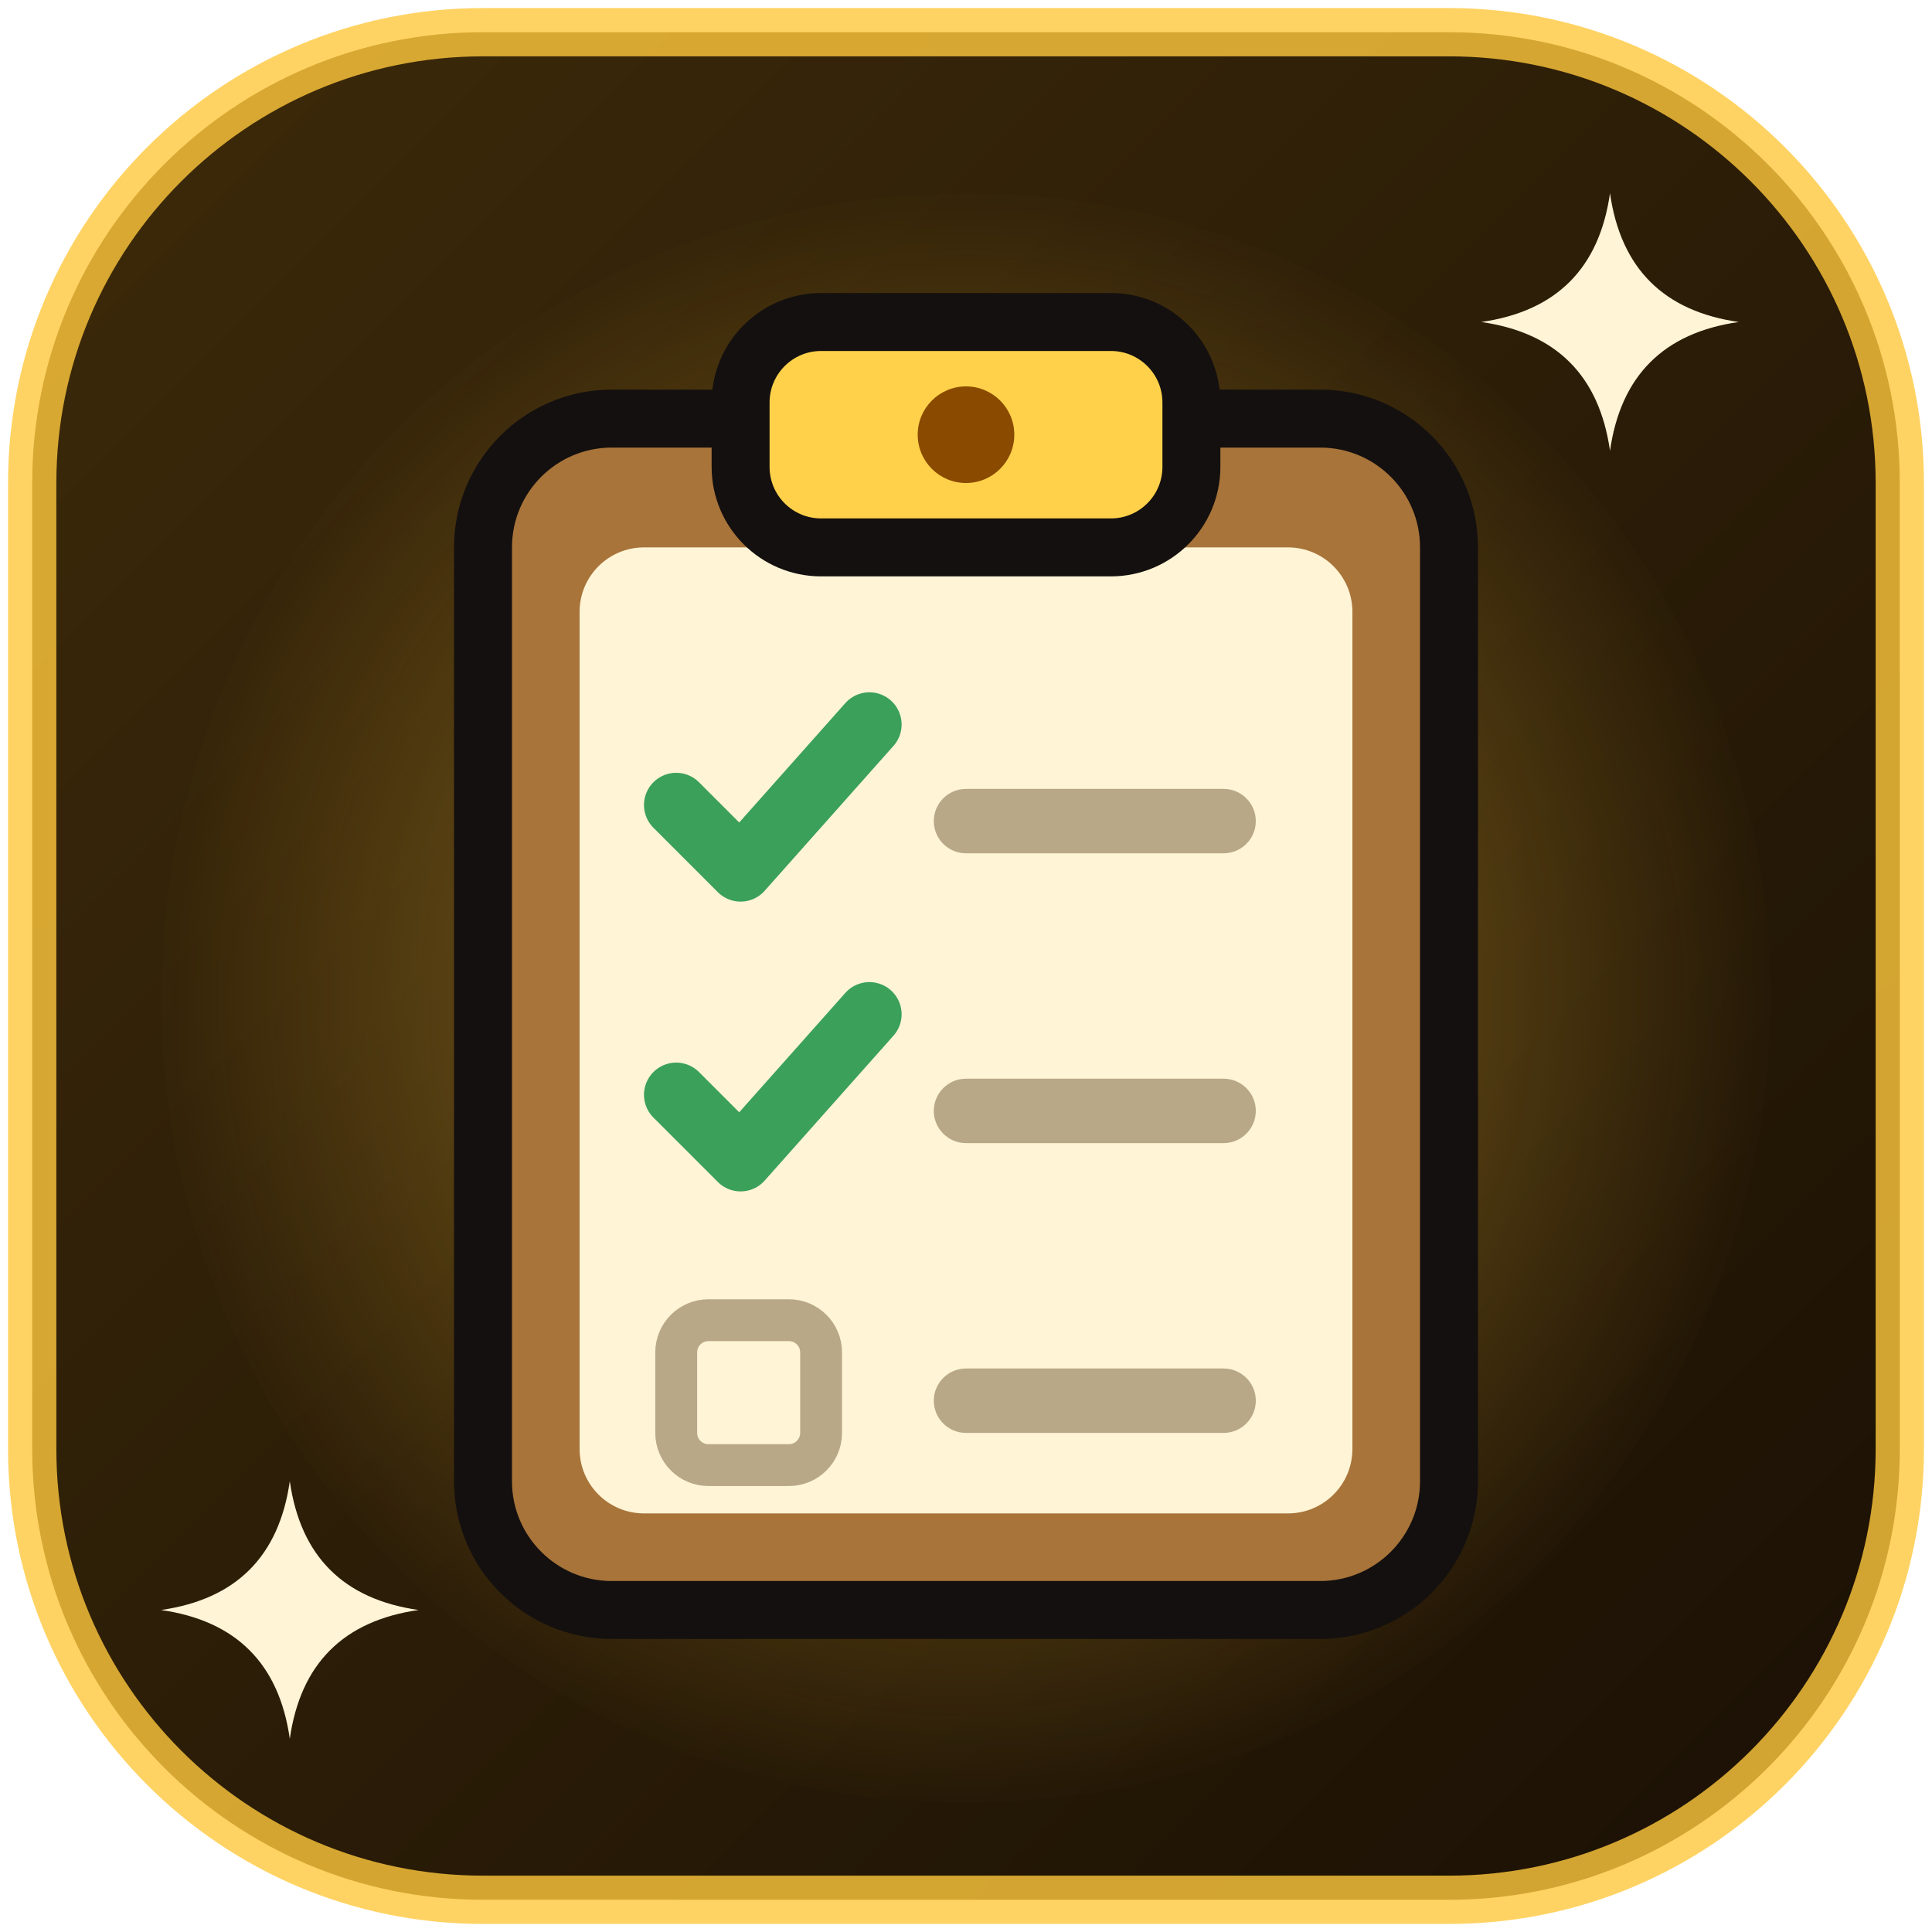
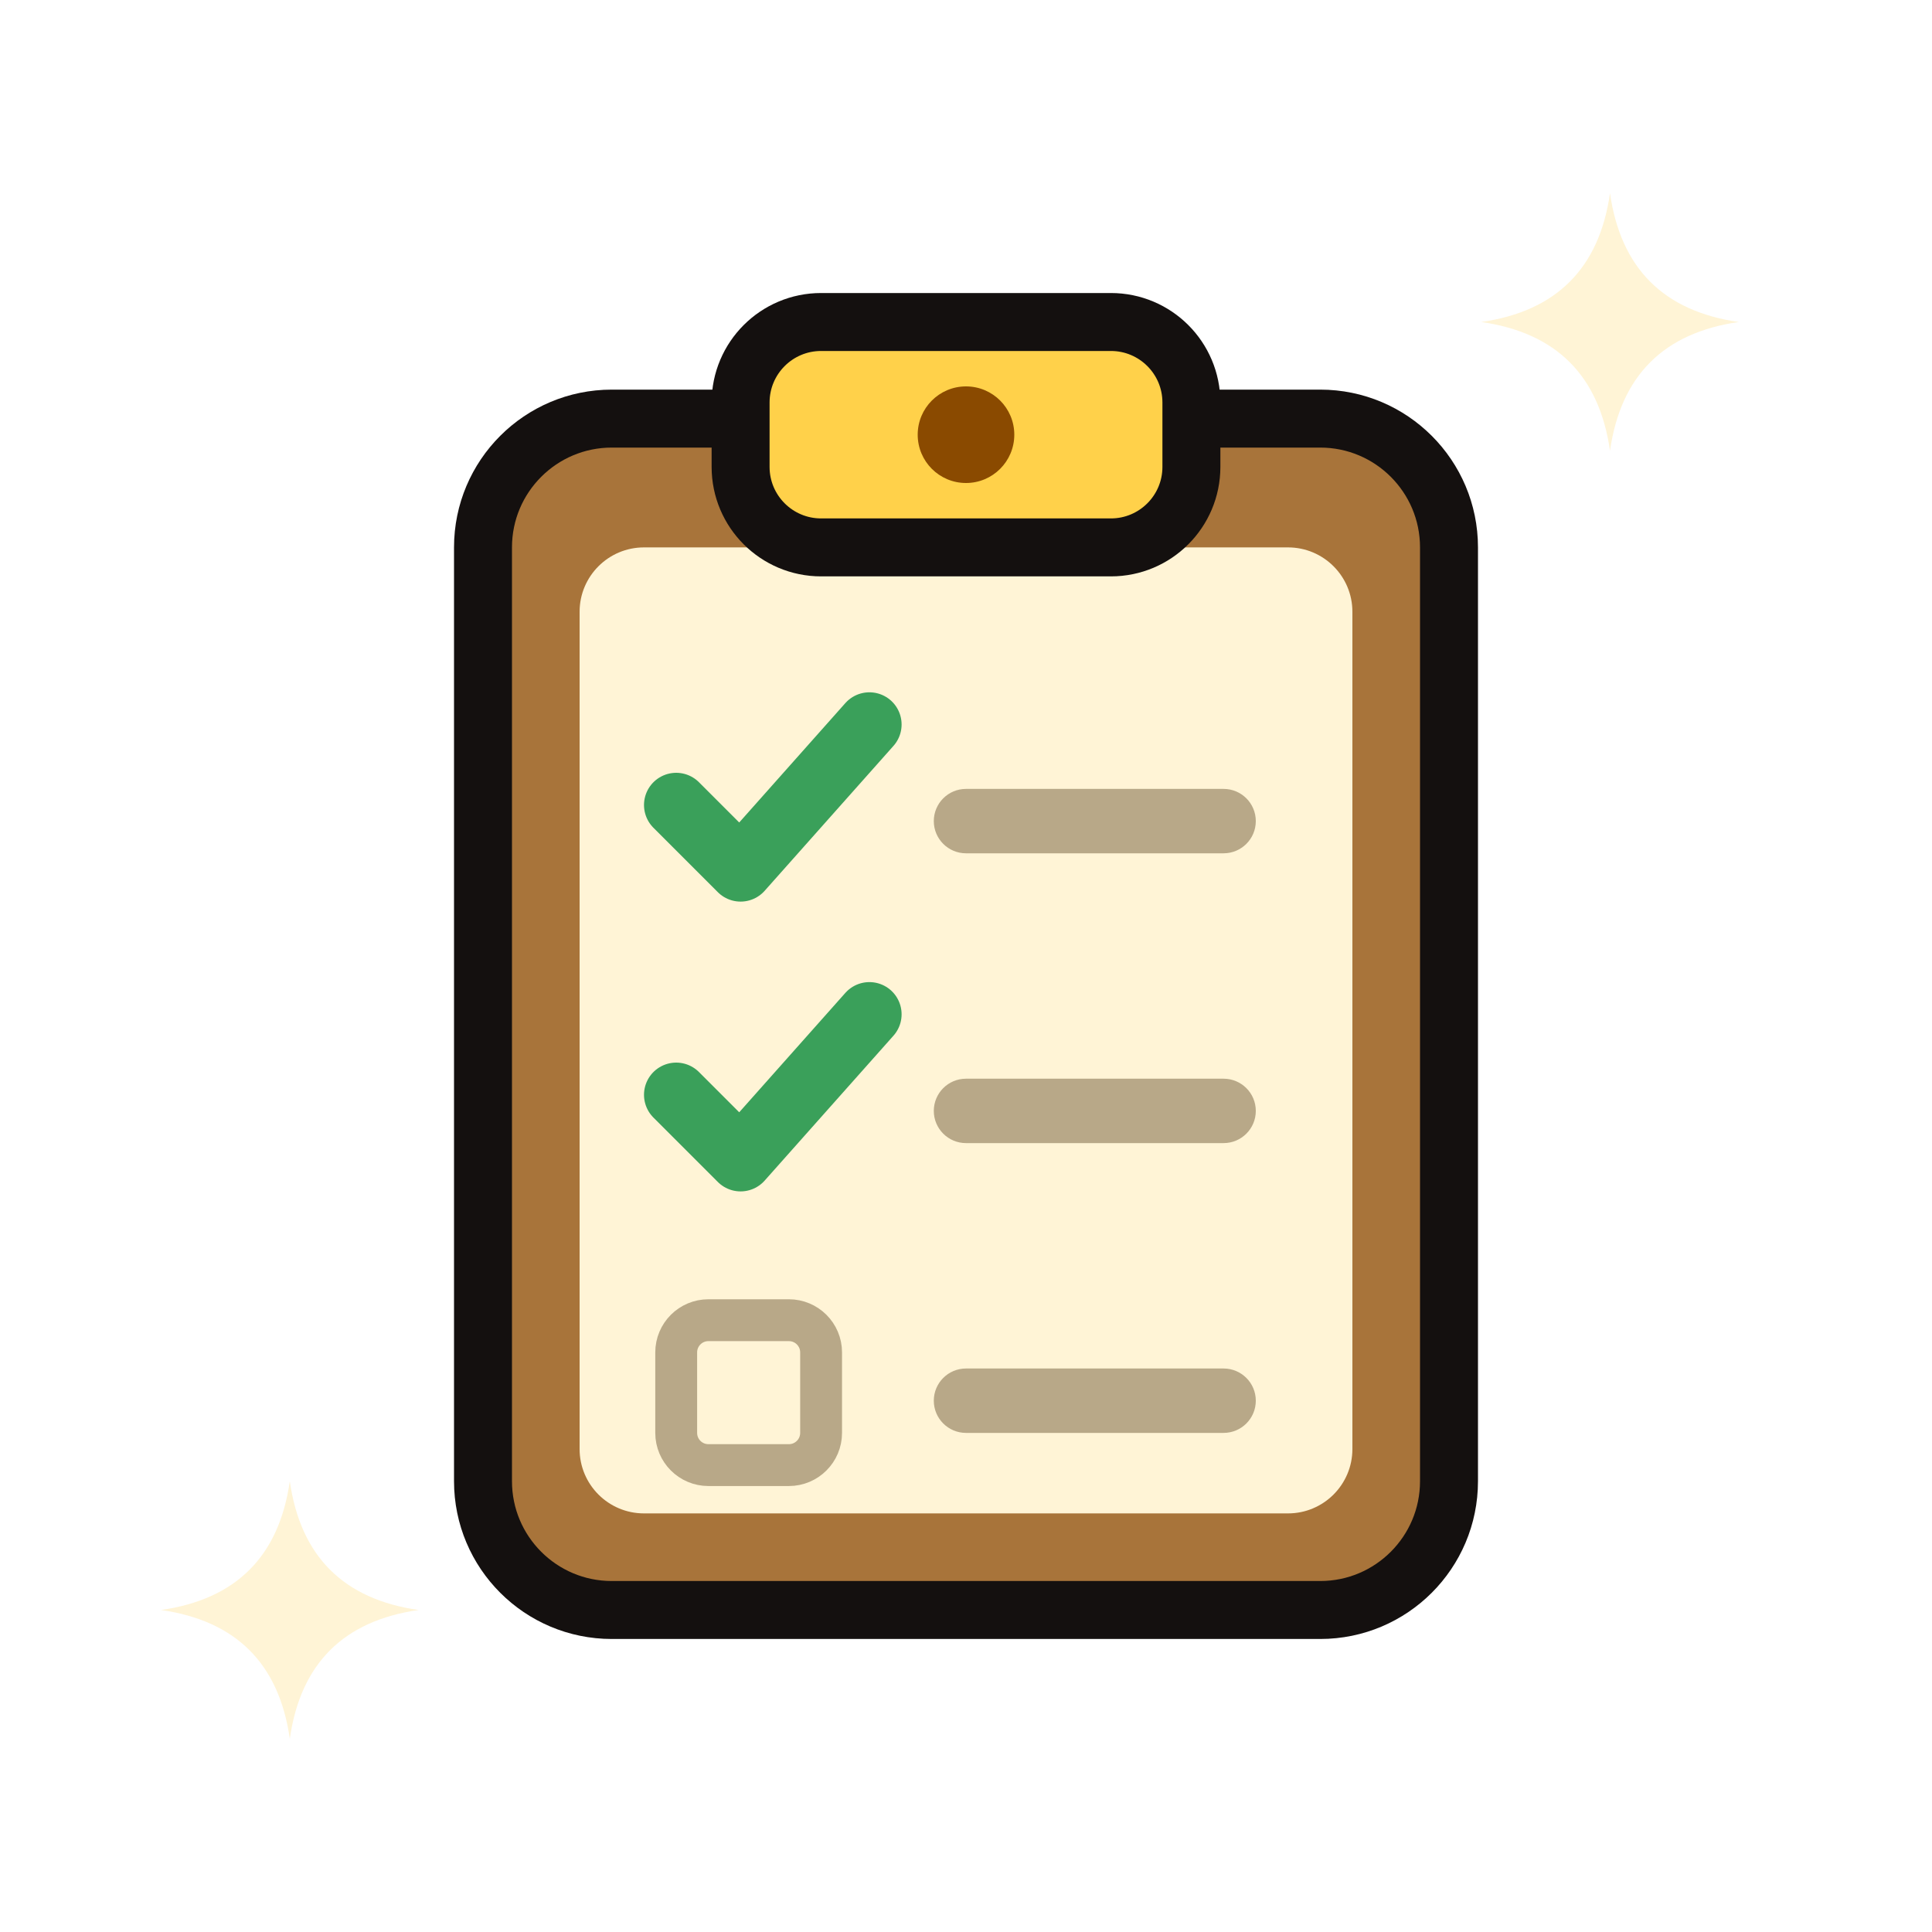
<svg xmlns="http://www.w3.org/2000/svg" viewBox="0 0 120 120">
  <defs>
    <linearGradient id="bque" x1="0" y1="0" x2="1" y2="1">
      <stop offset="0" stop-color="#3d2a0a" />
      <stop offset="1" stop-color="#1a1004" />
    </linearGradient>
    <radialGradient id="gque" cx=".5" cy=".5" r=".5">
      <stop offset="0" stop-color="#ffc83d" stop-opacity=".5" />
      <stop offset="1" stop-color="#ffc83d" stop-opacity="0" />
    </radialGradient>
  </defs>
-   <rect x="2" y="2" width="116" height="116" rx="28" fill="url(#bque)" stroke="#ffc83d" stroke-opacity=".8" stroke-width="3" />
-   <circle cx="60" cy="62" r="50" fill="url(#gque)" />
  <rect x="30" y="26" width="60" height="74" rx="8" fill="#a8743a" stroke="#14100f" stroke-width="3.6" stroke-linejoin="round" />
  <rect x="36" y="34" width="48" height="60" rx="4" fill="#fff4d6" />
  <rect x="46" y="20" width="28" height="14" rx="5" fill="#ffd14a" stroke="#14100f" stroke-width="3.6" stroke-linejoin="round" />
  <circle cx="60" cy="27" r="3" fill="#8a4a00" />
  <path d="M42 50 l4 4 8-9" fill="none" stroke="#3aa05a" stroke-width="4" stroke-linecap="round" stroke-linejoin="round" />
  <rect x="58" y="49" width="20" height="4" rx="2" fill="#b8a888" />
  <path d="M42 68 l4 4 8-9" fill="none" stroke="#3aa05a" stroke-width="4" stroke-linecap="round" stroke-linejoin="round" />
  <rect x="58" y="67" width="20" height="4" rx="2" fill="#b8a888" />
  <rect x="42" y="82" width="9" height="9" rx="2" fill="none" stroke="#b8a888" stroke-width="2.6" />
  <rect x="58" y="85" width="20" height="4" rx="2" fill="#b8a888" />
  <path d="M100 12 Q101 19 108 20 Q101 21 100 28 Q99 21 92 20 Q99 19 100 12Z" fill="#fff4d6" />
  <path d="M18 92 Q19 99 26 100 Q19 101 18 108 Q17 101 10 100 Q17 99 18 92Z" fill="#fff4d6" />
</svg>
